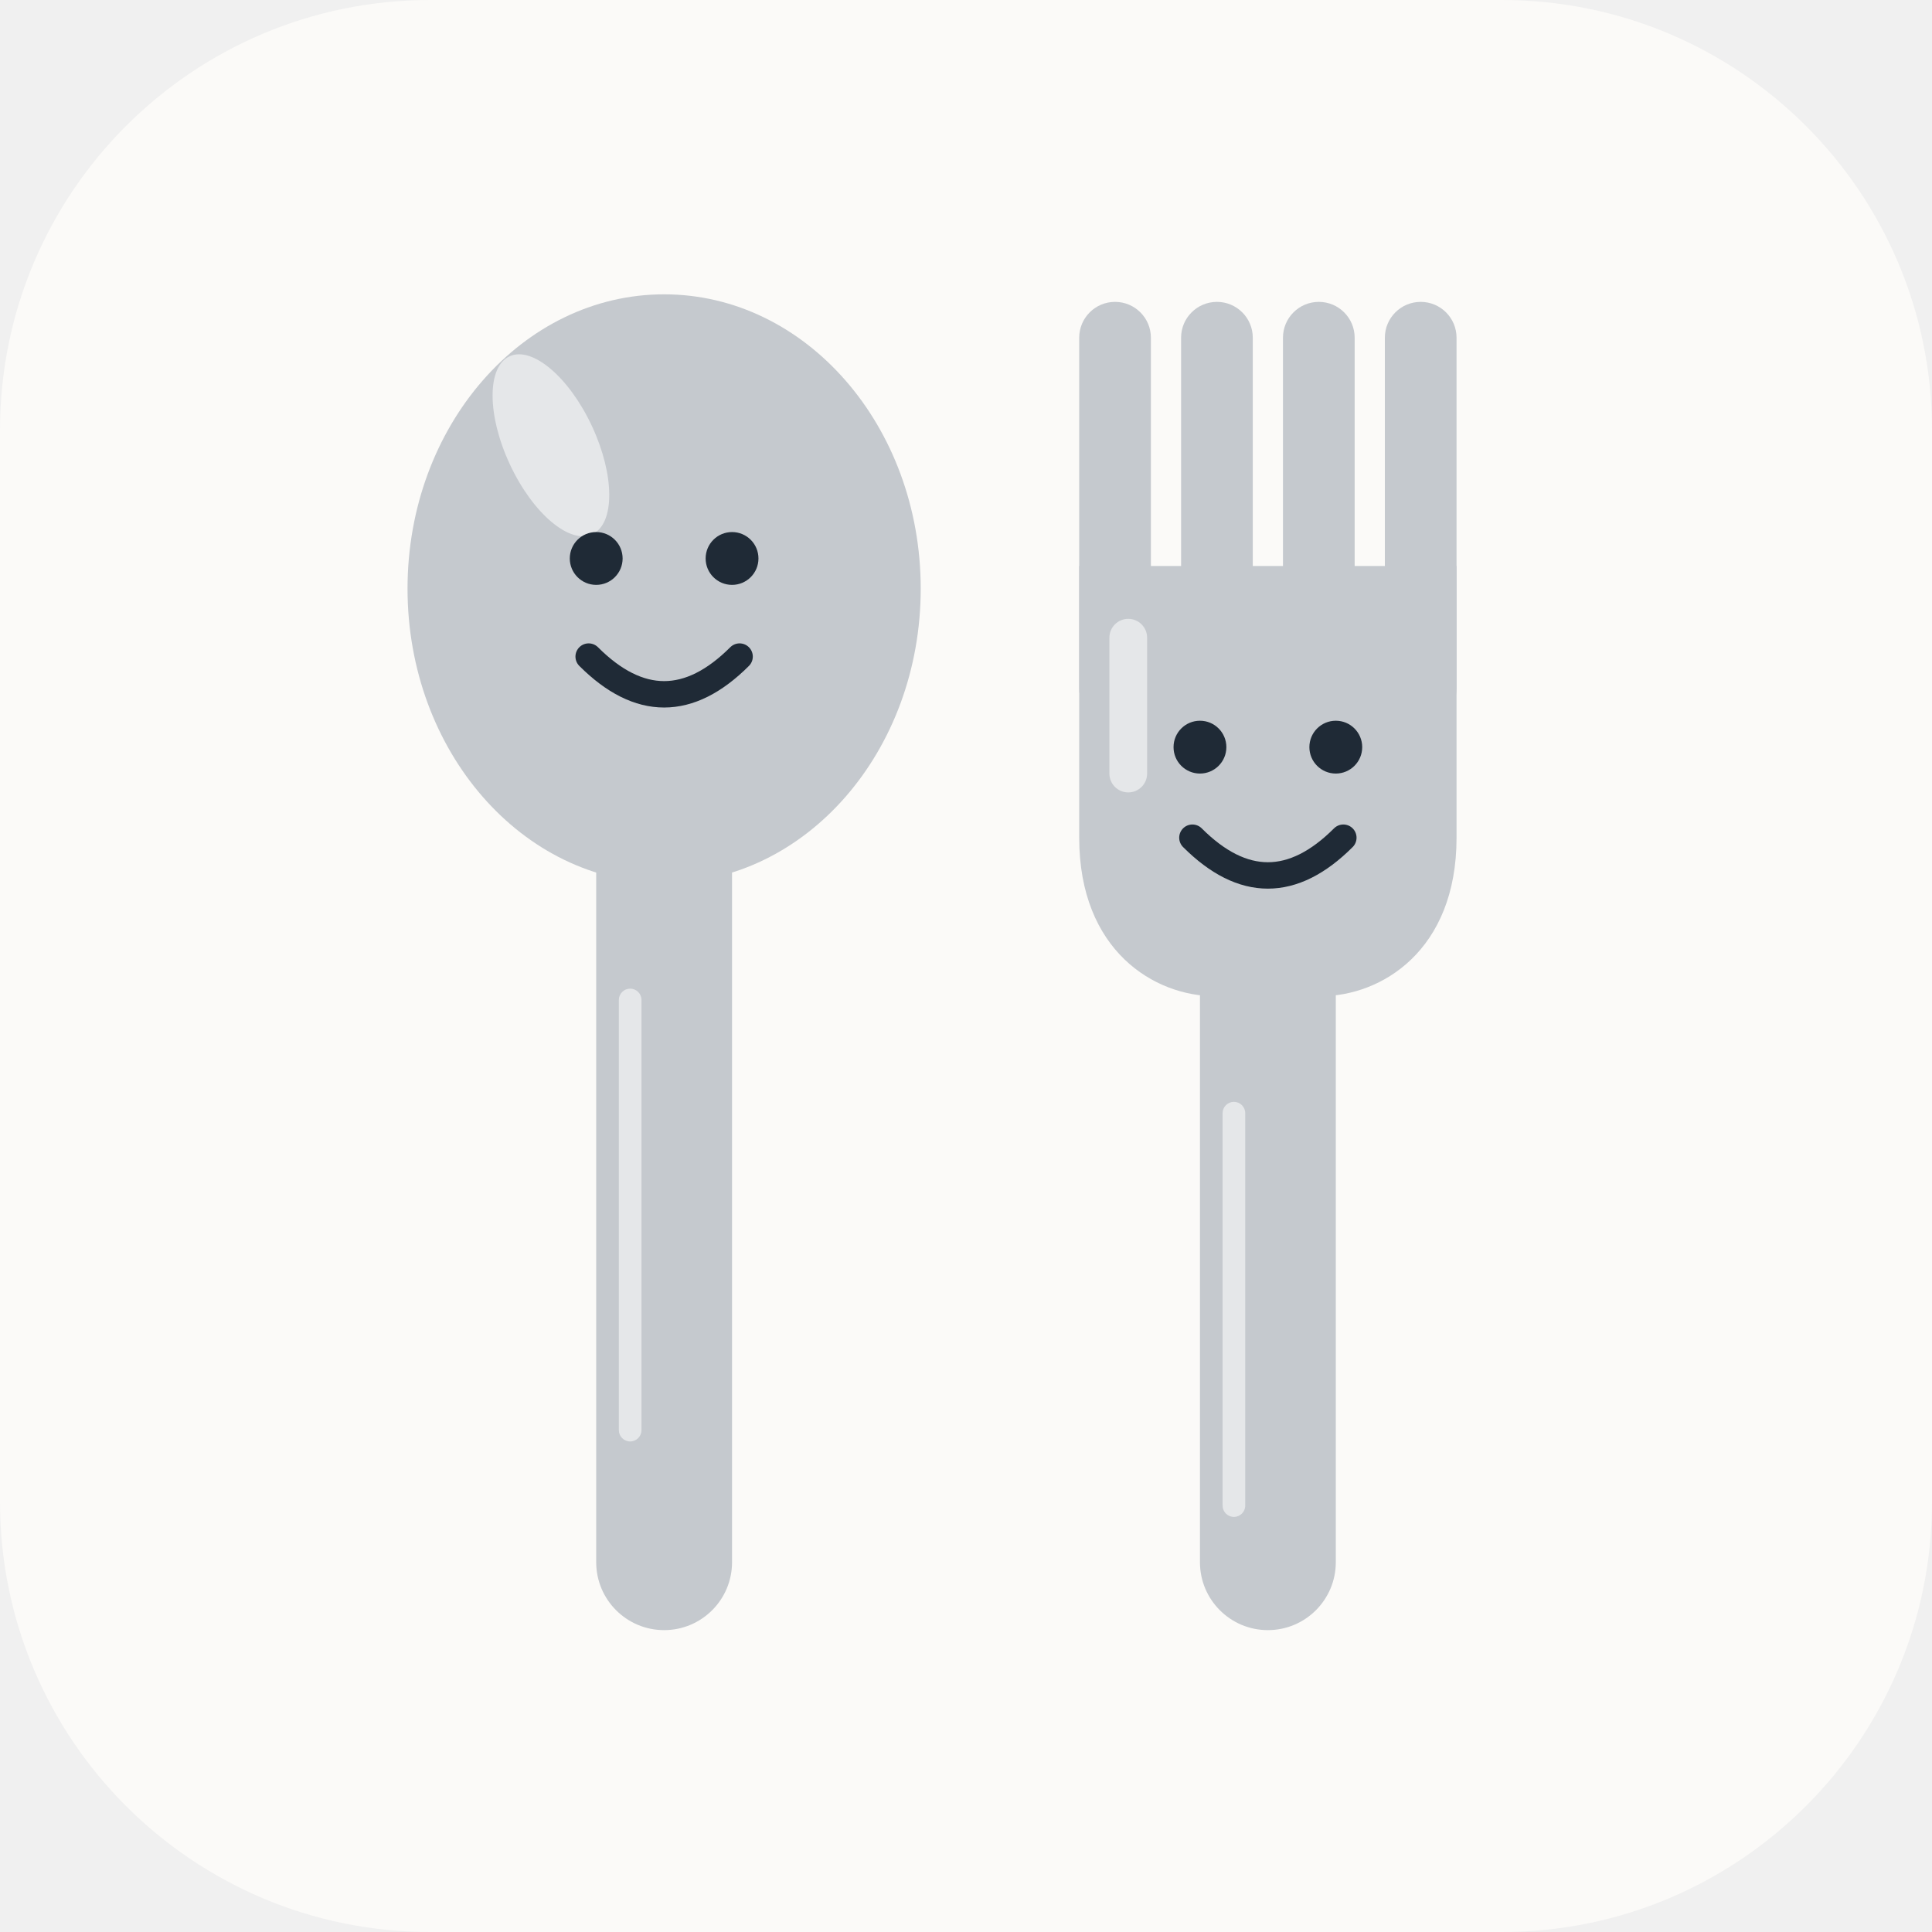
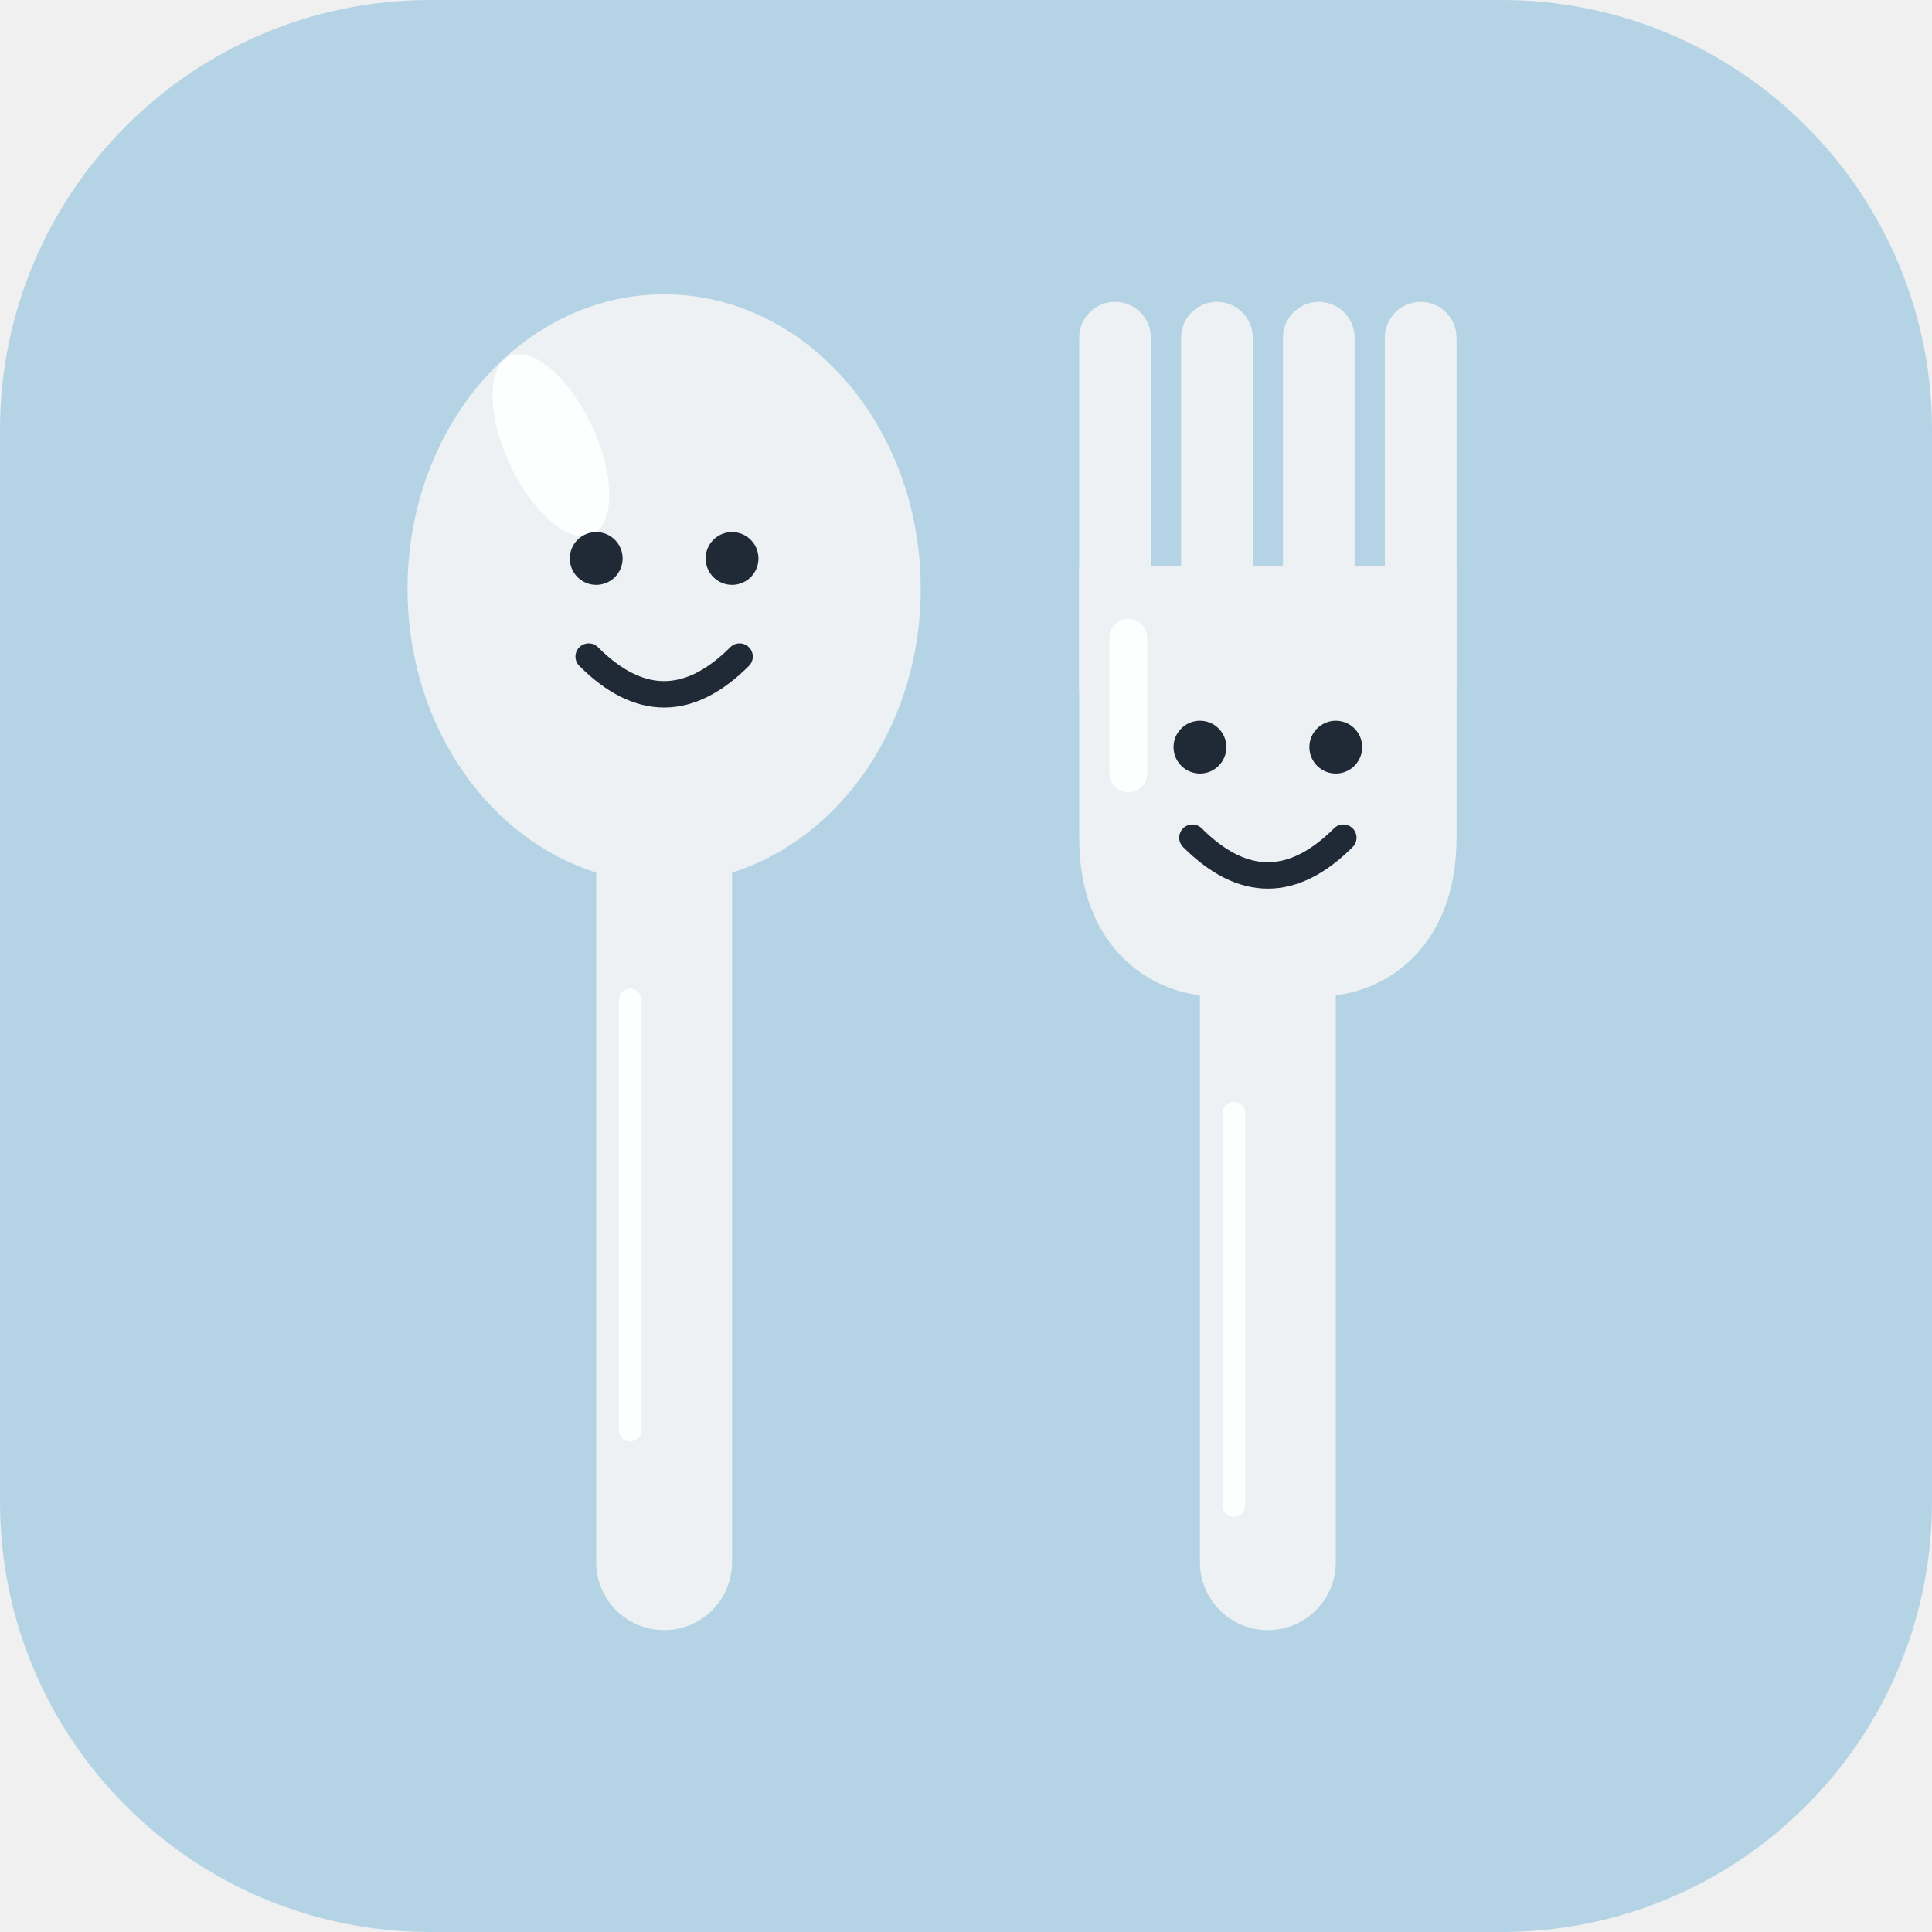
<svg xmlns="http://www.w3.org/2000/svg" viewBox="0 0 512 512">
-   <rect width="512" height="512" rx="114" fill="#fbfaf8" />
-   <g fill="#c5c9ce">
+   <rect width="512" height="512" rx="114" fill="#b4d4e6" />
+   <g fill="#eef1f3">
    <ellipse cx="176" cy="156" rx="68" ry="78" />
    <rect x="158" y="200" width="36" height="232" rx="18" />
    <rect x="286" y="80" width="19" height="112" rx="9.5" />
    <rect x="313" y="80" width="19" height="112" rx="9.5" />
    <rect x="340" y="80" width="19" height="112" rx="9.5" />
    <rect x="367" y="80" width="19" height="112" rx="9.5" />
    <path d="M286 150 H386 V222 C386 252 366 264 350 264 H322 C306 264 286 252 286 222 Z" />
    <rect x="318" y="240" width="36" height="192" rx="18" />
  </g>
-   <g fill="#ffffff" opacity="0.55">
+   <g fill="#ffffff" opacity="0.9">
    <ellipse cx="146" cy="118" rx="12" ry="26" transform="rotate(-25 146 118)" />
    <rect x="164" y="262" width="6" height="120" rx="3" />
    <rect x="294" y="164" width="10" height="46" rx="5" />
    <rect x="324" y="292" width="6" height="110" rx="3" />
  </g>
  <g fill="#1f2a36">
    <circle cx="158" cy="148" r="7" />
    <circle cx="194" cy="148" r="7" />
    <circle cx="318" cy="198" r="7" />
    <circle cx="354" cy="198" r="7" />
  </g>
  <g fill="none" stroke="#1f2a36" stroke-width="7" stroke-linecap="round">
    <path d="M156 174 Q176 194 196 174" />
    <path d="M316 222 Q336 242 356 222" />
  </g>
</svg>
